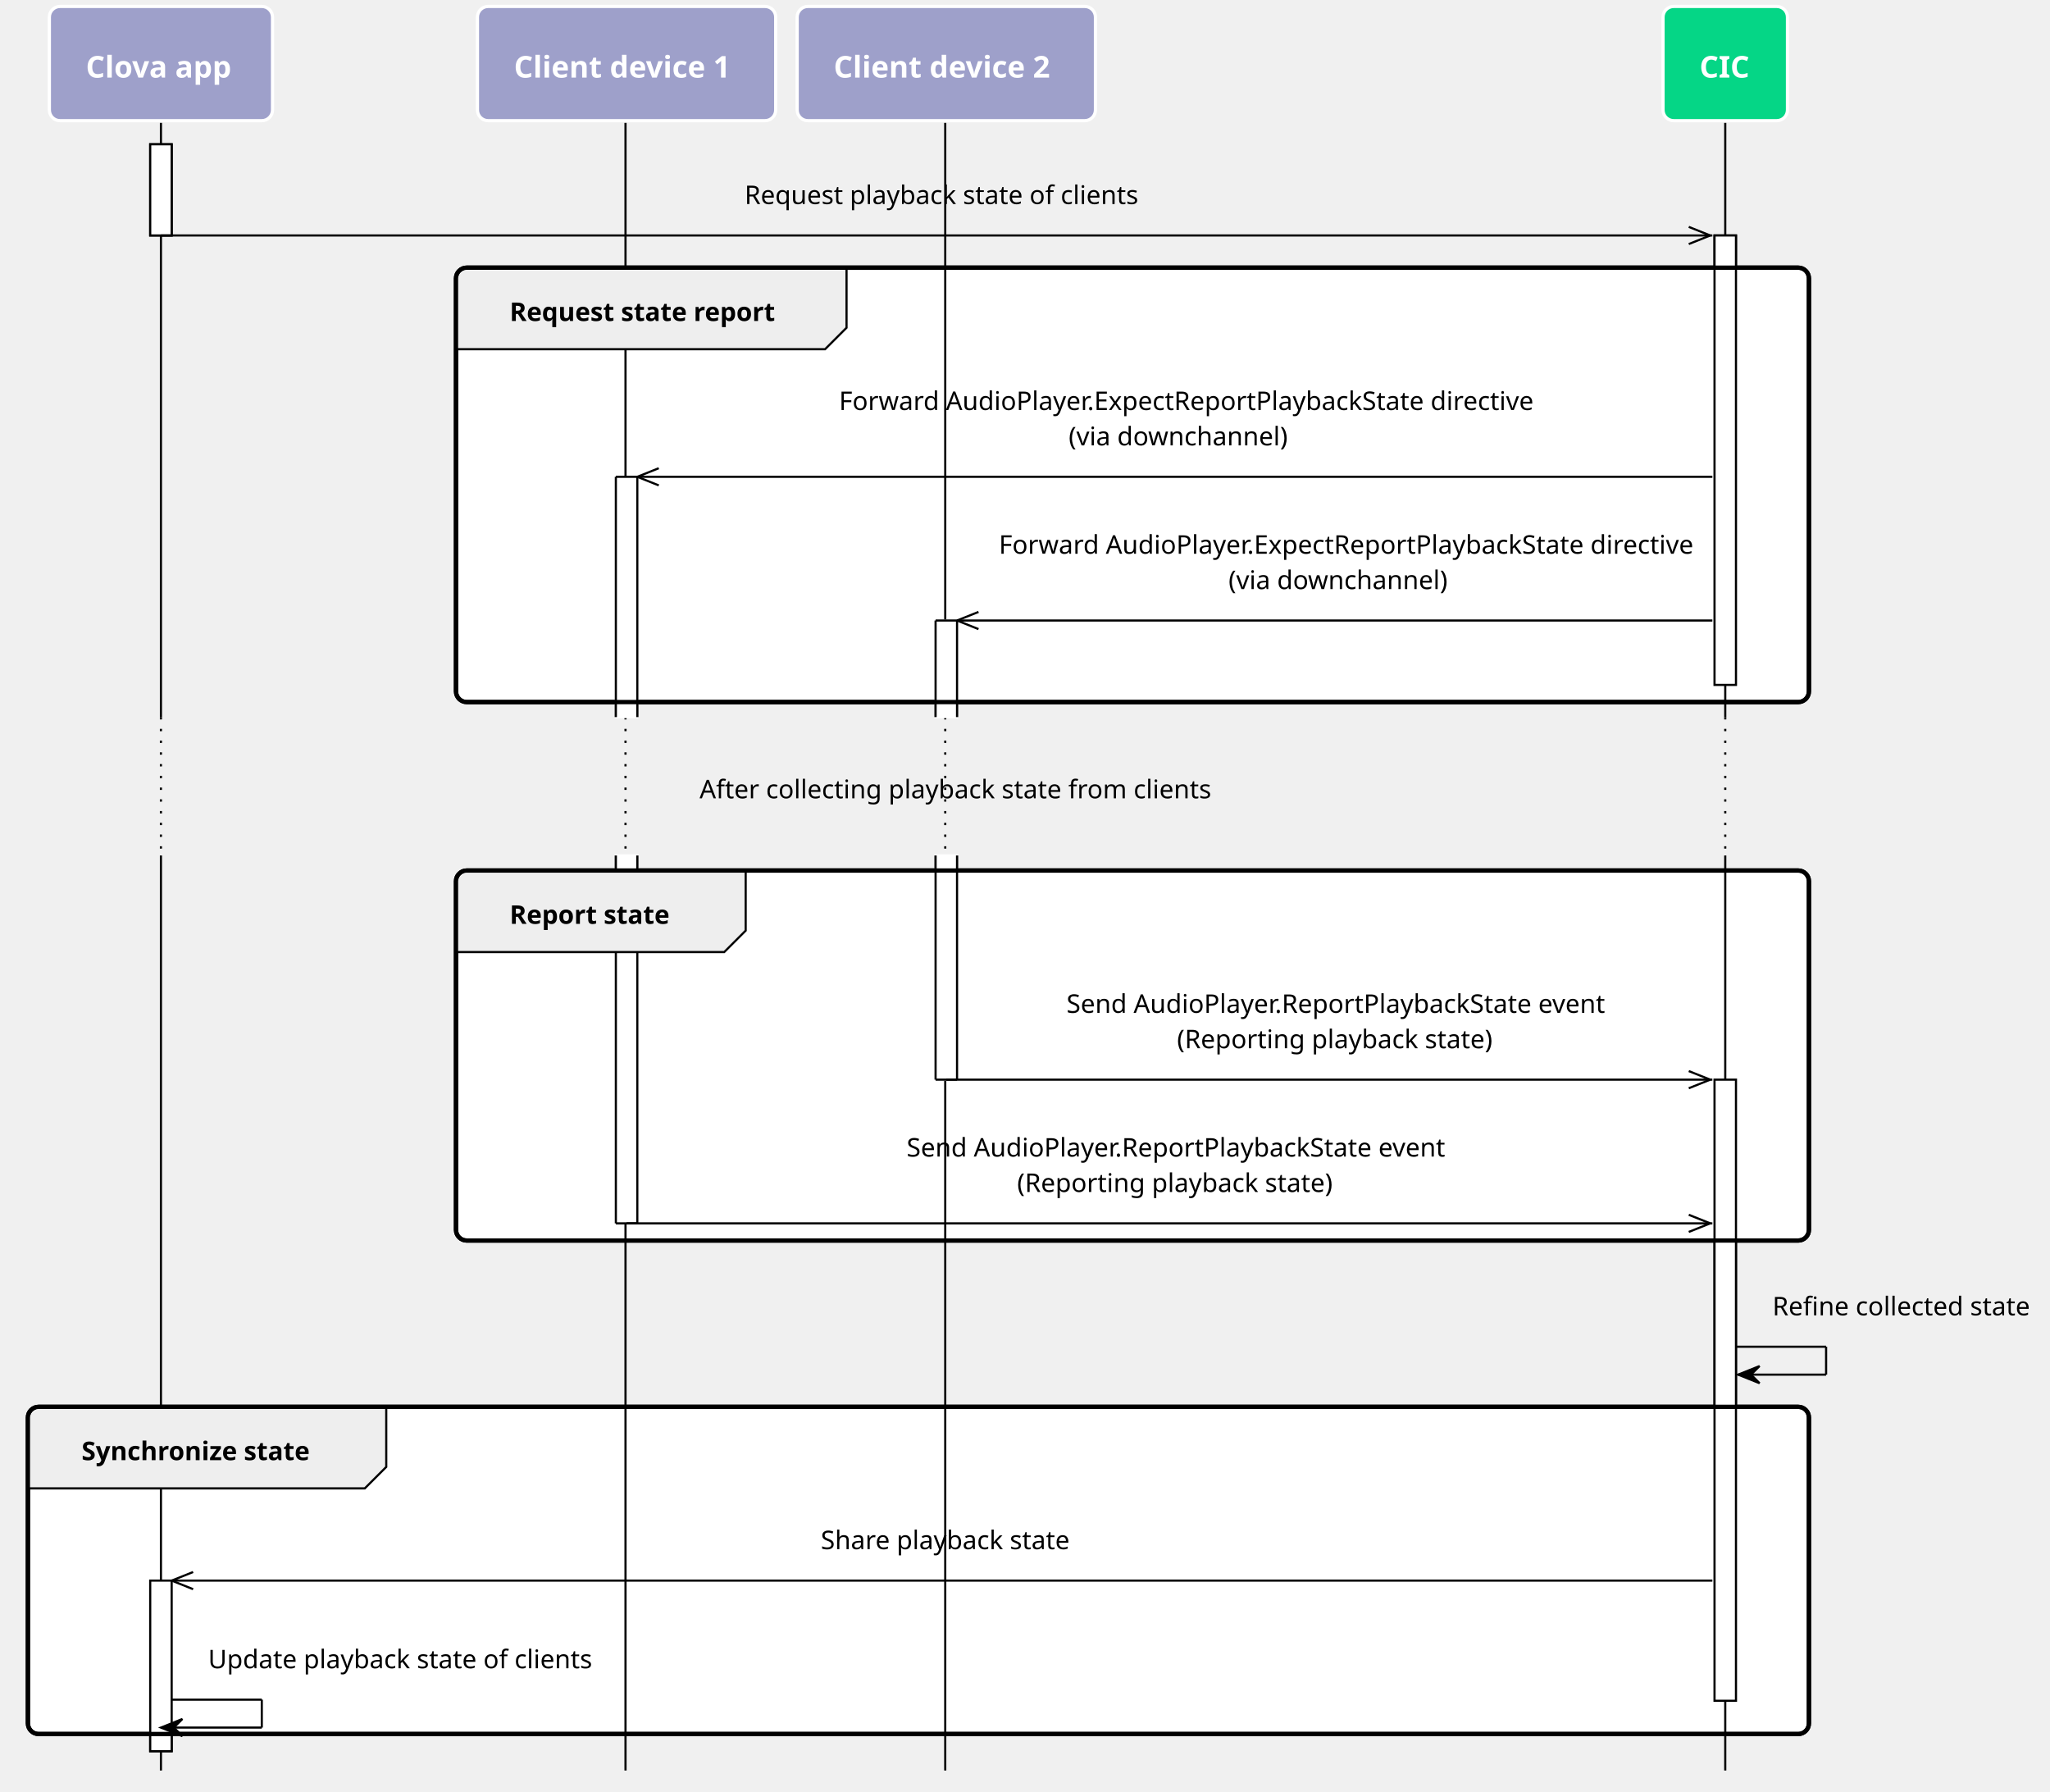
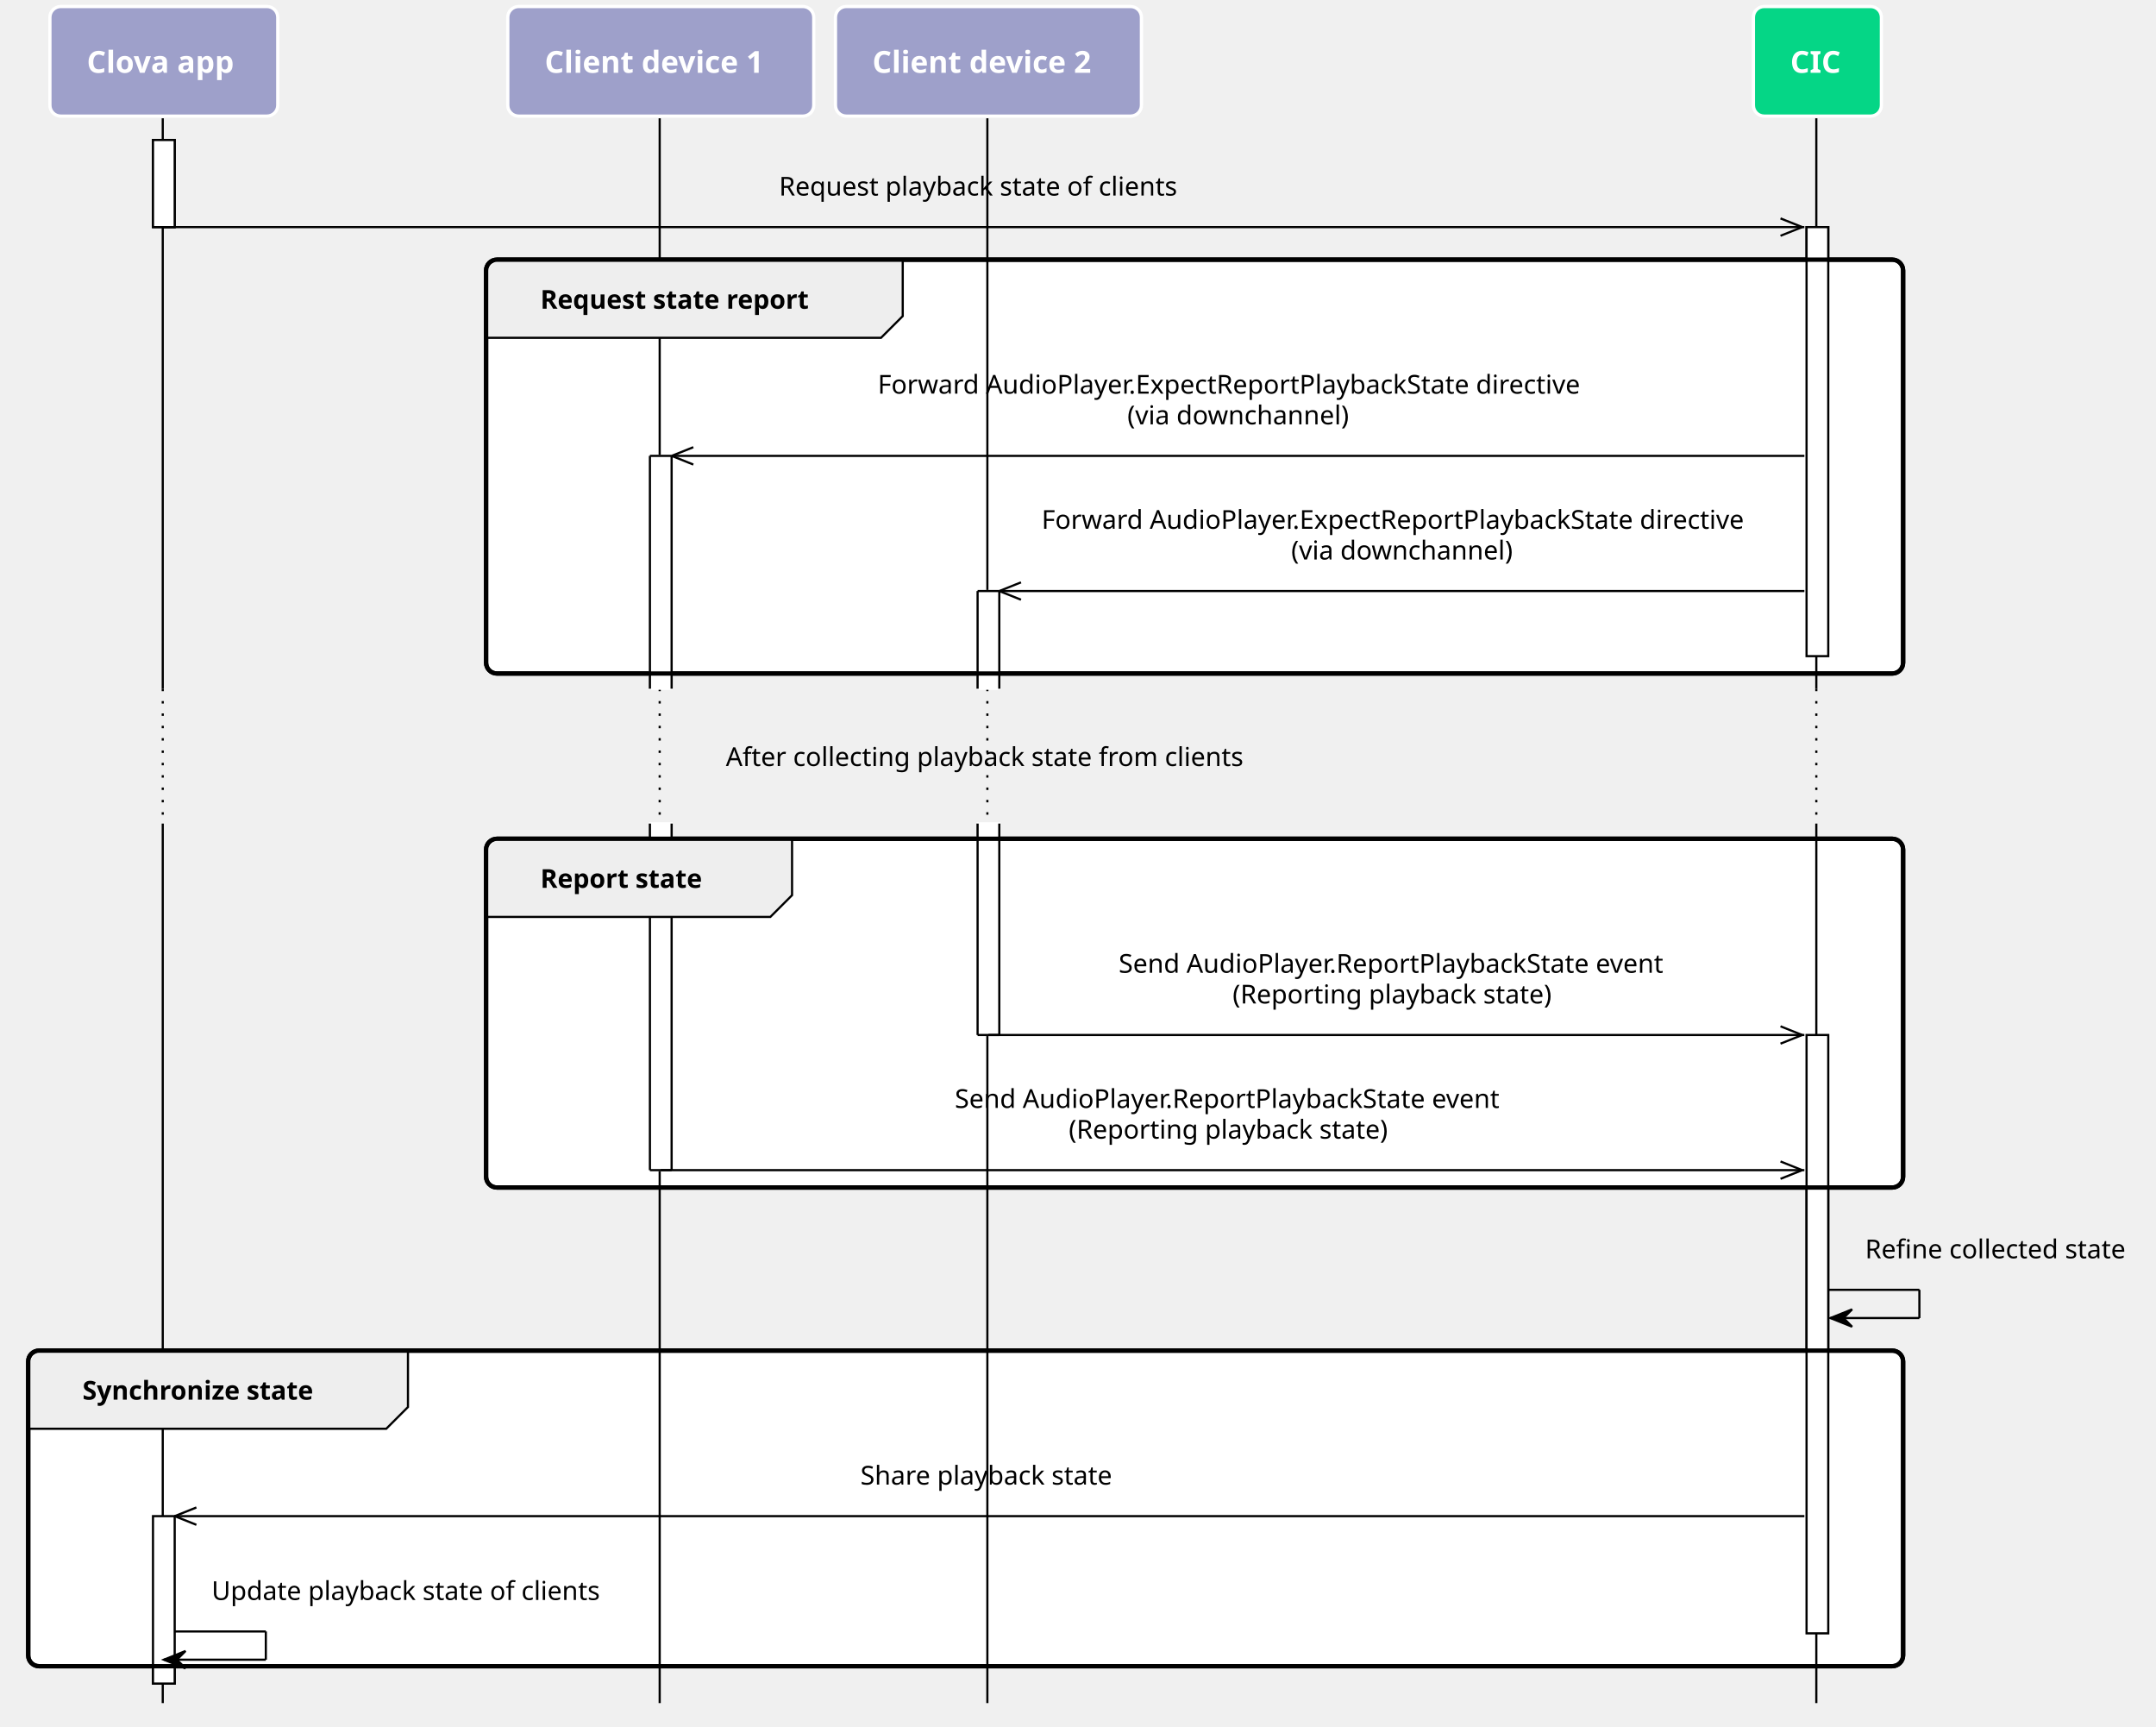
- <svg xmlns="http://www.w3.org/2000/svg" contentScriptType="application/ecmascript" contentStyleType="text/css" height="763.946px" preserveAspectRatio="none" style="width:873px;height:763px;" version="1.1" viewBox="0 0 873 763" width="873.603px" zoomAndPan="magnify">
+ <svg xmlns="http://www.w3.org/2000/svg" contentScriptType="application/ecmascript" contentStyleType="text/css" height="699.431px" preserveAspectRatio="none" style="width:873px;height:699px;" version="1.1" viewBox="0 0 873 699" width="873.41px" zoomAndPan="magnify">
  <defs />
  <g>
-     <rect fill="#FFFFFF" height="38.821" style="stroke: #000000; stroke-width: 0.914;" width="9.138" x="63.967" y="61.435" />
-     <rect fill="#FFFFFF" height="72.632" style="stroke: #000000; stroke-width: 0.914;" width="9.138" x="63.967" y="672.991" />
-     <rect fill="#FFFFFF" height="102.315" style="stroke: #FFFFFF; stroke-width: 0.914;" width="9.138" x="262.264" y="203.012" />
-     <line style="stroke: #000000; stroke-width: 0.914;" x1="262.264" x2="262.264" y1="203.012" y2="305.326" />
-     <line style="stroke: #000000; stroke-width: 0.914;" x1="271.402" x2="271.402" y1="203.012" y2="305.326" />
-     <line style="stroke: #000000; stroke-width: 0.914;" x1="262.264" x2="271.402" y1="203.012" y2="203.012" />
-     <rect fill="#FFFFFF" height="156.638" style="stroke: #FFFFFF; stroke-width: 0.914;" width="9.138" x="262.264" y="364.251" />
-     <line style="stroke: #000000; stroke-width: 0.914;" x1="262.264" x2="262.264" y1="364.251" y2="520.889" />
-     <line style="stroke: #000000; stroke-width: 0.914;" x1="271.402" x2="271.402" y1="364.251" y2="520.889" />
-     <line style="stroke: #000000; stroke-width: 0.914;" x1="262.264" x2="271.402" y1="520.889" y2="520.889" />
-     <rect fill="#FFFFFF" height="41.121" style="stroke: #FFFFFF; stroke-width: 0.914;" width="9.138" x="398.422" y="264.205" />
-     <line style="stroke: #000000; stroke-width: 0.914;" x1="398.422" x2="398.422" y1="264.205" y2="305.326" />
-     <line style="stroke: #000000; stroke-width: 0.914;" x1="407.56" x2="407.56" y1="264.205" y2="305.326" />
-     <line style="stroke: #000000; stroke-width: 0.914;" x1="398.422" x2="407.56" y1="264.205" y2="264.205" />
-     <rect fill="#FFFFFF" height="95.445" style="stroke: #FFFFFF; stroke-width: 0.914;" width="9.138" x="398.422" y="364.251" />
-     <line style="stroke: #000000; stroke-width: 0.914;" x1="398.422" x2="398.422" y1="364.251" y2="459.696" />
-     <line style="stroke: #000000; stroke-width: 0.914;" x1="407.56" x2="407.56" y1="364.251" y2="459.696" />
-     <line style="stroke: #000000; stroke-width: 0.914;" x1="398.422" x2="407.56" y1="459.696" y2="459.696" />
-     <rect fill="#FFFFFF" height="191.363" style="stroke: #000000; stroke-width: 0.914;" width="9.138" x="730.135" y="100.256" />
-     <rect fill="#FFFFFF" height="264.468" style="stroke: #000000; stroke-width: 0.914;" width="9.138" x="730.135" y="459.696" />
-     <rect fill="#FFFFFF" height="184.966" rx="4.569" ry="4.569" style="stroke: #000000; stroke-width: 1.828;" width="576.158" x="194.185" y="113.963" />
-     <rect fill="#FFFFFF" height="157.552" rx="4.569" ry="4.569" style="stroke: #000000; stroke-width: 1.828;" width="576.158" x="194.185" y="370.648" />
-     <rect fill="#FFFFFF" height="139.308" rx="4.569" ry="4.569" style="stroke: #000000; stroke-width: 1.828;" width="758.463" x="11.88" y="599.004" />
-     <line style="stroke: #000000; stroke-width: 0.914;" x1="68.536" x2="68.536" y1="52.297" y2="305.326" />
-     <line style="stroke: #000000; stroke-width: 0.914; stroke-dasharray: 1.0,4.0;" x1="68.536" x2="68.536" y1="305.326" y2="364.251" />
-     <line style="stroke: #000000; stroke-width: 0.914;" x1="68.536" x2="68.536" y1="364.251" y2="753.847" />
-     <line style="stroke: #000000; stroke-width: 0.914;" x1="266.376" x2="266.376" y1="52.297" y2="305.326" />
-     <line style="stroke: #000000; stroke-width: 0.914; stroke-dasharray: 1.0,4.0;" x1="266.376" x2="266.376" y1="305.326" y2="364.251" />
-     <line style="stroke: #000000; stroke-width: 0.914;" x1="266.376" x2="266.376" y1="364.251" y2="753.847" />
-     <line style="stroke: #000000; stroke-width: 0.914;" x1="402.534" x2="402.534" y1="52.297" y2="305.326" />
-     <line style="stroke: #000000; stroke-width: 0.914; stroke-dasharray: 1.0,4.0;" x1="402.534" x2="402.534" y1="305.326" y2="364.251" />
-     <line style="stroke: #000000; stroke-width: 0.914;" x1="402.534" x2="402.534" y1="364.251" y2="753.847" />
-     <line style="stroke: #000000; stroke-width: 0.914;" x1="734.704" x2="734.704" y1="52.297" y2="305.326" />
-     <line style="stroke: #000000; stroke-width: 0.914; stroke-dasharray: 1.0,4.0;" x1="734.704" x2="734.704" y1="305.326" y2="364.251" />
-     <line style="stroke: #000000; stroke-width: 0.914;" x1="734.704" x2="734.704" y1="364.251" y2="753.847" />
-     <rect fill="#9EA0CA" height="48.642" rx="4.569" ry="4.569" style="stroke: #FFFFFF; stroke-width: 1.371;" width="95.036" x="21.018" y="2.741" />
-     <text fill="#FFFFFF" font-family="&quot;Malgun Gothic&quot;, sans-serif" font-size="12.793" font-weight="bold" lengthAdjust="spacingAndGlyphs" textLength="63.967" x="36.552" y="33.037">Clova app</text>
-     <rect fill="#9EA0CA" height="48.642" rx="4.569" ry="4.569" style="stroke: #FFFFFF; stroke-width: 1.371;" width="127.02" x="203.323" y="2.741" />
-     <text fill="#FFFFFF" font-family="&quot;Malgun Gothic&quot;, sans-serif" font-size="12.793" font-weight="bold" lengthAdjust="spacingAndGlyphs" textLength="95.95" x="218.858" y="33.037">Client device 1</text>
-     <rect fill="#9EA0CA" height="48.642" rx="4.569" ry="4.569" style="stroke: #FFFFFF; stroke-width: 1.371;" width="127.02" x="339.481" y="2.741" />
-     <text fill="#FFFFFF" font-family="&quot;Malgun Gothic&quot;, sans-serif" font-size="12.793" font-weight="bold" lengthAdjust="spacingAndGlyphs" textLength="95.95" x="355.016" y="33.037">Client device 2</text>
-     <rect fill="#05D686" height="48.642" rx="4.569" ry="4.569" style="stroke: #FFFFFF; stroke-width: 1.371;" width="53.001" x="708.203" y="2.741" />
-     <text fill="#FFFFFF" font-family="&quot;Malgun Gothic&quot;, sans-serif" font-size="12.793" font-weight="bold" lengthAdjust="spacingAndGlyphs" textLength="21.931" x="723.738" y="33.037">CIC</text>
-     <rect fill="#FFFFFF" height="38.821" style="stroke: #000000; stroke-width: 0.914;" width="9.138" x="63.967" y="61.435" />
-     <rect fill="#FFFFFF" height="72.632" style="stroke: #000000; stroke-width: 0.914;" width="9.138" x="63.967" y="672.991" />
-     <rect fill="#FFFFFF" height="102.315" style="stroke: #FFFFFF; stroke-width: 0.914;" width="9.138" x="262.264" y="203.012" />
-     <line style="stroke: #000000; stroke-width: 0.914;" x1="262.264" x2="262.264" y1="203.012" y2="305.326" />
-     <line style="stroke: #000000; stroke-width: 0.914;" x1="271.402" x2="271.402" y1="203.012" y2="305.326" />
-     <line style="stroke: #000000; stroke-width: 0.914;" x1="262.264" x2="271.402" y1="203.012" y2="203.012" />
-     <rect fill="#FFFFFF" height="156.638" style="stroke: #FFFFFF; stroke-width: 0.914;" width="9.138" x="262.264" y="364.251" />
-     <line style="stroke: #000000; stroke-width: 0.914;" x1="262.264" x2="262.264" y1="364.251" y2="520.889" />
-     <line style="stroke: #000000; stroke-width: 0.914;" x1="271.402" x2="271.402" y1="364.251" y2="520.889" />
-     <line style="stroke: #000000; stroke-width: 0.914;" x1="262.264" x2="271.402" y1="520.889" y2="520.889" />
-     <rect fill="#FFFFFF" height="41.121" style="stroke: #FFFFFF; stroke-width: 0.914;" width="9.138" x="398.422" y="264.205" />
-     <line style="stroke: #000000; stroke-width: 0.914;" x1="398.422" x2="398.422" y1="264.205" y2="305.326" />
-     <line style="stroke: #000000; stroke-width: 0.914;" x1="407.56" x2="407.56" y1="264.205" y2="305.326" />
-     <line style="stroke: #000000; stroke-width: 0.914;" x1="398.422" x2="407.56" y1="264.205" y2="264.205" />
-     <rect fill="#FFFFFF" height="95.445" style="stroke: #FFFFFF; stroke-width: 0.914;" width="9.138" x="398.422" y="364.251" />
-     <line style="stroke: #000000; stroke-width: 0.914;" x1="398.422" x2="398.422" y1="364.251" y2="459.696" />
-     <line style="stroke: #000000; stroke-width: 0.914;" x1="407.56" x2="407.56" y1="364.251" y2="459.696" />
-     <line style="stroke: #000000; stroke-width: 0.914;" x1="398.422" x2="407.56" y1="459.696" y2="459.696" />
-     <rect fill="#FFFFFF" height="191.363" style="stroke: #000000; stroke-width: 0.914;" width="9.138" x="730.135" y="100.256" />
-     <rect fill="#FFFFFF" height="264.468" style="stroke: #000000; stroke-width: 0.914;" width="9.138" x="730.135" y="459.696" />
-     <line style="stroke: #000000; stroke-width: 0.914;" x1="728.307" x2="719.169" y1="100.256" y2="96.601" />
-     <line style="stroke: #000000; stroke-width: 0.914;" x1="728.307" x2="719.169" y1="100.256" y2="103.911" />
-     <line style="stroke: #000000; stroke-width: 0.914;" x1="68.536" x2="729.221" y1="100.256" y2="100.256" />
-     <text fill="#000000" font-family="&quot;Malgun Gothic&quot;, sans-serif" font-size="10.966" lengthAdjust="spacingAndGlyphs" textLength="164.486" x="317.092" y="86.881">Request playback state of clients</text>
-     <path d="M198.754,113.963 L360.498,113.963 L360.498,139.55 L351.36,148.688 L194.185,148.688 L194.185,118.532 " fill="#EEEEEE" style="stroke: #000000; stroke-width: 0.914;" />
-     <rect fill="none" height="184.966" rx="4.569" ry="4.569" style="stroke: #000000; stroke-width: 1.828;" width="576.158" x="194.185" y="113.963" />
-     <text fill="#000000" font-family="&quot;Malgun Gothic&quot;, sans-serif" font-size="10.966" font-weight="bold" lengthAdjust="spacingAndGlyphs" textLength="106.916" x="217.03" y="136.667">Request state report</text>
-     <line style="stroke: #000000; stroke-width: 0.914;" x1="271.402" x2="280.54" y1="203.012" y2="199.356" />
-     <line style="stroke: #000000; stroke-width: 0.914;" x1="271.402" x2="280.54" y1="203.012" y2="206.667" />
-     <line style="stroke: #000000; stroke-width: 0.914;" x1="271.402" x2="729.221" y1="203.012" y2="203.012" />
-     <text fill="#000000" font-family="&quot;Malgun Gothic&quot;, sans-serif" font-size="10.966" lengthAdjust="spacingAndGlyphs" textLength="286.937" x="357.3" y="174.575">Forward AudioPlayer.ExpectReportPlaybackState directive</text>
-     <text fill="#000000" font-family="&quot;Malgun Gothic&quot;, sans-serif" font-size="10.966" lengthAdjust="spacingAndGlyphs" textLength="91.381" x="455.078" y="189.636">(via downchannel)</text>
-     <line style="stroke: #000000; stroke-width: 0.914;" x1="407.56" x2="416.698" y1="264.205" y2="260.55" />
-     <line style="stroke: #000000; stroke-width: 0.914;" x1="407.56" x2="416.698" y1="264.205" y2="267.86" />
-     <line style="stroke: #000000; stroke-width: 0.914;" x1="407.56" x2="729.221" y1="264.205" y2="264.205" />
-     <text fill="#000000" font-family="&quot;Malgun Gothic&quot;, sans-serif" font-size="10.966" lengthAdjust="spacingAndGlyphs" textLength="286.937" x="425.379" y="235.768">Forward AudioPlayer.ExpectReportPlaybackState directive</text>
-     <text fill="#000000" font-family="&quot;Malgun Gothic&quot;, sans-serif" font-size="10.966" lengthAdjust="spacingAndGlyphs" textLength="91.381" x="523.157" y="250.829">(via downchannel)</text>
-     <text fill="#000000" font-family="&quot;Malgun Gothic&quot;, sans-serif" font-size="10.966" lengthAdjust="spacingAndGlyphs" textLength="207.435" x="297.902" y="339.91">After collecting playback state from clients</text>
-     <path d="M198.754,370.648 L317.549,370.648 L317.549,396.234 L308.411,405.373 L194.185,405.373 L194.185,375.217 " fill="#EEEEEE" style="stroke: #000000; stroke-width: 0.914;" />
-     <rect fill="none" height="157.552" rx="4.569" ry="4.569" style="stroke: #000000; stroke-width: 1.828;" width="576.158" x="194.185" y="370.648" />
-     <text fill="#000000" font-family="&quot;Malgun Gothic&quot;, sans-serif" font-size="10.966" font-weight="bold" lengthAdjust="spacingAndGlyphs" textLength="63.967" x="217.03" y="393.352">Report state</text>
-     <line style="stroke: #000000; stroke-width: 0.914;" x1="728.307" x2="719.169" y1="459.696" y2="456.041" />
-     <line style="stroke: #000000; stroke-width: 0.914;" x1="728.307" x2="719.169" y1="459.696" y2="463.351" />
-     <line style="stroke: #000000; stroke-width: 0.914;" x1="402.991" x2="729.221" y1="459.696" y2="459.696" />
-     <text fill="#000000" font-family="&quot;Malgun Gothic&quot;, sans-serif" font-size="10.966" lengthAdjust="spacingAndGlyphs" textLength="224.798" x="454.164" y="431.259">Send AudioPlayer.ReportPlaybackState event</text>
-     <text fill="#000000" font-family="&quot;Malgun Gothic&quot;, sans-serif" font-size="10.966" lengthAdjust="spacingAndGlyphs" textLength="130.675" x="501.225" y="446.321">(Reporting playback state)</text>
-     <line style="stroke: #000000; stroke-width: 0.914;" x1="728.307" x2="719.169" y1="520.889" y2="517.234" />
-     <line style="stroke: #000000; stroke-width: 0.914;" x1="728.307" x2="719.169" y1="520.889" y2="524.544" />
-     <line style="stroke: #000000; stroke-width: 0.914;" x1="266.833" x2="729.221" y1="520.889" y2="520.889" />
-     <text fill="#000000" font-family="&quot;Malgun Gothic&quot;, sans-serif" font-size="10.966" lengthAdjust="spacingAndGlyphs" textLength="224.798" x="386.085" y="492.452">Send AudioPlayer.ReportPlaybackState event</text>
-     <text fill="#000000" font-family="&quot;Malgun Gothic&quot;, sans-serif" font-size="10.966" lengthAdjust="spacingAndGlyphs" textLength="130.675" x="433.146" y="507.514">(Reporting playback state)</text>
-     <line style="stroke: #000000; stroke-width: 0.914;" x1="739.273" x2="777.653" y1="573.417" y2="573.417" />
-     <line style="stroke: #000000; stroke-width: 0.914;" x1="777.653" x2="777.653" y1="573.417" y2="585.297" />
-     <line style="stroke: #000000; stroke-width: 0.914;" x1="740.187" x2="777.653" y1="585.297" y2="585.297" />
-     <polygon fill="#000000" points="749.325,581.642,740.187,585.297,749.325,588.952,745.67,585.297" style="stroke: #000000; stroke-width: 0.914;" />
-     <text fill="#000000" font-family="&quot;Malgun Gothic&quot;, sans-serif" font-size="10.966" lengthAdjust="spacingAndGlyphs" textLength="107.83" x="754.808" y="560.042">Refine collected state</text>
-     <path d="M16.449,599.004 L164.486,599.004 L164.486,624.591 L155.348,633.729 L11.88,633.729 L11.88,603.573 " fill="#EEEEEE" style="stroke: #000000; stroke-width: 0.914;" />
-     <rect fill="none" height="139.308" rx="4.569" ry="4.569" style="stroke: #000000; stroke-width: 1.828;" width="758.463" x="11.88" y="599.004" />
-     <text fill="#000000" font-family="&quot;Malgun Gothic&quot;, sans-serif" font-size="10.966" font-weight="bold" lengthAdjust="spacingAndGlyphs" textLength="93.209" x="34.725" y="621.708">Synchronize state</text>
-     <line style="stroke: #000000; stroke-width: 0.914;" x1="73.105" x2="82.243" y1="672.991" y2="669.335" />
-     <line style="stroke: #000000; stroke-width: 0.914;" x1="73.105" x2="82.243" y1="672.991" y2="676.646" />
-     <line style="stroke: #000000; stroke-width: 0.914;" x1="73.105" x2="729.221" y1="672.991" y2="672.991" />
-     <text fill="#000000" font-family="&quot;Malgun Gothic&quot;, sans-serif" font-size="10.966" lengthAdjust="spacingAndGlyphs" textLength="104.174" x="349.533" y="659.615">Share playback state</text>
-     <line style="stroke: #000000; stroke-width: 0.914;" x1="73.105" x2="111.485" y1="723.691" y2="723.691" />
-     <line style="stroke: #000000; stroke-width: 0.914;" x1="111.485" x2="111.485" y1="723.691" y2="735.571" />
-     <line style="stroke: #000000; stroke-width: 0.914;" x1="68.536" x2="111.485" y1="735.571" y2="735.571" />
-     <polygon fill="#000000" points="77.674,731.915,68.536,735.571,77.674,739.226,74.019,735.571" style="stroke: #000000; stroke-width: 0.914;" />
-     <text fill="#000000" font-family="&quot;Malgun Gothic&quot;, sans-serif" font-size="10.966" lengthAdjust="spacingAndGlyphs" textLength="158.089" x="88.64" y="710.316">Update playback state of clients</text>
+     <rect fill="#FFFFFF" height="35.264" style="stroke: #000000; stroke-width: 0.879;" width="8.787" x="61.947" y="56.665" />
+     <rect fill="#FFFFFF" height="67.775" style="stroke: #000000; stroke-width: 0.879;" width="8.787" x="61.947" y="613.742" />
+     <rect fill="#FFFFFF" height="94.252" style="stroke: #FFFFFF; stroke-width: 0.879;" width="8.787" x="263.165" y="184.54" />
+     <line style="stroke: #000000; stroke-width: 0.879;" x1="263.165" x2="263.165" y1="184.54" y2="278.793" />
+     <line style="stroke: #000000; stroke-width: 0.879;" x1="271.952" x2="271.952" y1="184.54" y2="278.793" />
+     <line style="stroke: #000000; stroke-width: 0.879;" x1="263.165" x2="271.952" y1="184.54" y2="184.54" />
+     <rect fill="#FFFFFF" height="140.294" style="stroke: #FFFFFF; stroke-width: 0.879;" width="8.787" x="263.165" y="333.388" />
+     <line style="stroke: #000000; stroke-width: 0.879;" x1="263.165" x2="263.165" y1="333.388" y2="473.682" />
+     <line style="stroke: #000000; stroke-width: 0.879;" x1="271.952" x2="271.952" y1="333.388" y2="473.682" />
+     <line style="stroke: #000000; stroke-width: 0.879;" x1="263.165" x2="271.952" y1="473.682" y2="473.682" />
+     <rect fill="#FFFFFF" height="39.541" style="stroke: #FFFFFF; stroke-width: 0.879;" width="8.787" x="395.846" y="239.252" />
+     <line style="stroke: #000000; stroke-width: 0.879;" x1="395.846" x2="395.846" y1="239.252" y2="278.793" />
+     <line style="stroke: #000000; stroke-width: 0.879;" x1="404.633" x2="404.633" y1="239.252" y2="278.793" />
+     <line style="stroke: #000000; stroke-width: 0.879;" x1="395.846" x2="404.633" y1="239.252" y2="239.252" />
+     <rect fill="#FFFFFF" height="85.582" style="stroke: #FFFFFF; stroke-width: 0.879;" width="8.787" x="395.846" y="333.388" />
+     <line style="stroke: #000000; stroke-width: 0.879;" x1="395.846" x2="395.846" y1="333.388" y2="418.97" />
+     <line style="stroke: #000000; stroke-width: 0.879;" x1="404.633" x2="404.633" y1="333.388" y2="418.97" />
+     <line style="stroke: #000000; stroke-width: 0.879;" x1="395.846" x2="404.633" y1="418.97" y2="418.97" />
+     <rect fill="#FFFFFF" height="173.684" style="stroke: #000000; stroke-width: 0.879;" width="8.787" x="731.503" y="91.929" />
+     <rect fill="#FFFFFF" height="242.221" style="stroke: #000000; stroke-width: 0.879;" width="8.787" x="731.503" y="418.97" />
+     <rect fill="#FFFFFF" height="167.533" rx="4.393" ry="4.393" style="stroke: #000000; stroke-width: 1.757;" width="573.779" x="196.825" y="105.109" />
+     <rect fill="#FFFFFF" height="141.173" rx="4.393" ry="4.393" style="stroke: #000000; stroke-width: 1.757;" width="573.779" x="196.825" y="339.538" />
+     <rect fill="#FFFFFF" height="127.759" rx="4.393" ry="4.393" style="stroke: #000000; stroke-width: 1.757;" width="759.181" x="11.423" y="546.729" />
+     <line style="stroke: #000000; stroke-width: 0.879;" x1="65.901" x2="65.901" y1="47.878" y2="278.793" />
+     <line style="stroke: #000000; stroke-width: 0.879; stroke-dasharray: 1.0,4.0;" x1="65.901" x2="65.901" y1="278.793" y2="333.388" />
+     <line style="stroke: #000000; stroke-width: 0.879;" x1="65.901" x2="65.901" y1="333.388" y2="689.426" />
+     <line style="stroke: #000000; stroke-width: 0.879;" x1="267.119" x2="267.119" y1="47.878" y2="278.793" />
+     <line style="stroke: #000000; stroke-width: 0.879; stroke-dasharray: 1.0,4.0;" x1="267.119" x2="267.119" y1="278.793" y2="333.388" />
+     <line style="stroke: #000000; stroke-width: 0.879;" x1="267.119" x2="267.119" y1="333.388" y2="689.426" />
+     <line style="stroke: #000000; stroke-width: 0.879;" x1="399.8" x2="399.8" y1="47.878" y2="278.793" />
+     <line style="stroke: #000000; stroke-width: 0.879; stroke-dasharray: 1.0,4.0;" x1="399.8" x2="399.8" y1="278.793" y2="333.388" />
+     <line style="stroke: #000000; stroke-width: 0.879;" x1="399.8" x2="399.8" y1="333.388" y2="689.426" />
+     <line style="stroke: #000000; stroke-width: 0.879;" x1="735.457" x2="735.457" y1="47.878" y2="278.793" />
+     <line style="stroke: #000000; stroke-width: 0.879; stroke-dasharray: 1.0,4.0;" x1="735.457" x2="735.457" y1="278.793" y2="333.388" />
+     <line style="stroke: #000000; stroke-width: 0.879;" x1="735.457" x2="735.457" y1="333.388" y2="689.426" />
+     <rect fill="#9EA0CA" height="44.363" rx="4.393" ry="4.393" style="stroke: #FFFFFF; stroke-width: 1.318;" width="92.262" x="20.21" y="2.636" />
+     <text fill="#FFFFFF" font-family="&quot;Malgun Gothic&quot;, sans-serif" font-size="12.302" font-weight="bold" lengthAdjust="spacingAndGlyphs" textLength="62.386" x="35.147" y="29.467">Clova app</text>
+     <rect fill="#9EA0CA" height="44.363" rx="4.393" ry="4.393" style="stroke: #FFFFFF; stroke-width: 1.318;" width="123.894" x="205.612" y="2.636" />
+     <text fill="#FFFFFF" font-family="&quot;Malgun Gothic&quot;, sans-serif" font-size="12.302" font-weight="bold" lengthAdjust="spacingAndGlyphs" textLength="94.019" x="220.549" y="29.467">Client device 1</text>
+     <rect fill="#9EA0CA" height="44.363" rx="4.393" ry="4.393" style="stroke: #FFFFFF; stroke-width: 1.318;" width="123.894" x="338.293" y="2.636" />
+     <text fill="#FFFFFF" font-family="&quot;Malgun Gothic&quot;, sans-serif" font-size="12.302" font-weight="bold" lengthAdjust="spacingAndGlyphs" textLength="94.019" x="353.23" y="29.467">Client device 2</text>
+     <rect fill="#05D686" height="44.363" rx="4.393" ry="4.393" style="stroke: #FFFFFF; stroke-width: 1.318;" width="51.842" x="709.975" y="2.636" />
+     <text fill="#FFFFFF" font-family="&quot;Malgun Gothic&quot;, sans-serif" font-size="12.302" font-weight="bold" lengthAdjust="spacingAndGlyphs" textLength="21.967" x="724.913" y="29.467">CIC</text>
+     <rect fill="#FFFFFF" height="35.264" style="stroke: #000000; stroke-width: 0.879;" width="8.787" x="61.947" y="56.665" />
+     <rect fill="#FFFFFF" height="67.775" style="stroke: #000000; stroke-width: 0.879;" width="8.787" x="61.947" y="613.742" />
+     <rect fill="#FFFFFF" height="94.252" style="stroke: #FFFFFF; stroke-width: 0.879;" width="8.787" x="263.165" y="184.54" />
+     <line style="stroke: #000000; stroke-width: 0.879;" x1="263.165" x2="263.165" y1="184.54" y2="278.793" />
+     <line style="stroke: #000000; stroke-width: 0.879;" x1="271.952" x2="271.952" y1="184.54" y2="278.793" />
+     <line style="stroke: #000000; stroke-width: 0.879;" x1="263.165" x2="271.952" y1="184.54" y2="184.54" />
+     <rect fill="#FFFFFF" height="140.294" style="stroke: #FFFFFF; stroke-width: 0.879;" width="8.787" x="263.165" y="333.388" />
+     <line style="stroke: #000000; stroke-width: 0.879;" x1="263.165" x2="263.165" y1="333.388" y2="473.682" />
+     <line style="stroke: #000000; stroke-width: 0.879;" x1="271.952" x2="271.952" y1="333.388" y2="473.682" />
+     <line style="stroke: #000000; stroke-width: 0.879;" x1="263.165" x2="271.952" y1="473.682" y2="473.682" />
+     <rect fill="#FFFFFF" height="39.541" style="stroke: #FFFFFF; stroke-width: 0.879;" width="8.787" x="395.846" y="239.252" />
+     <line style="stroke: #000000; stroke-width: 0.879;" x1="395.846" x2="395.846" y1="239.252" y2="278.793" />
+     <line style="stroke: #000000; stroke-width: 0.879;" x1="404.633" x2="404.633" y1="239.252" y2="278.793" />
+     <line style="stroke: #000000; stroke-width: 0.879;" x1="395.846" x2="404.633" y1="239.252" y2="239.252" />
+     <rect fill="#FFFFFF" height="85.582" style="stroke: #FFFFFF; stroke-width: 0.879;" width="8.787" x="395.846" y="333.388" />
+     <line style="stroke: #000000; stroke-width: 0.879;" x1="395.846" x2="395.846" y1="333.388" y2="418.97" />
+     <line style="stroke: #000000; stroke-width: 0.879;" x1="404.633" x2="404.633" y1="333.388" y2="418.97" />
+     <line style="stroke: #000000; stroke-width: 0.879;" x1="395.846" x2="404.633" y1="418.97" y2="418.97" />
+     <rect fill="#FFFFFF" height="173.684" style="stroke: #000000; stroke-width: 0.879;" width="8.787" x="731.503" y="91.929" />
+     <rect fill="#FFFFFF" height="242.221" style="stroke: #000000; stroke-width: 0.879;" width="8.787" x="731.503" y="418.97" />
+     <line style="stroke: #000000; stroke-width: 0.879;" x1="729.745" x2="720.959" y1="91.929" y2="88.414" />
+     <line style="stroke: #000000; stroke-width: 0.879;" x1="729.745" x2="720.959" y1="91.929" y2="95.443" />
+     <line style="stroke: #000000; stroke-width: 0.879;" x1="66.341" x2="730.624" y1="91.929" y2="91.929" />
+     <text fill="#000000" font-family="&quot;Malgun Gothic&quot;, sans-serif" font-size="10.544" lengthAdjust="spacingAndGlyphs" textLength="166.95" x="315.447" y="79.16">Request playback state of clients</text>
+     <path d="M201.218,105.109 L365.532,105.109 L365.532,127.955 L356.745,136.742 L196.825,136.742 L196.825,109.502 " fill="#EEEEEE" style="stroke: #000000; stroke-width: 0.879;" />
+     <rect fill="none" height="167.533" rx="4.393" ry="4.393" style="stroke: #000000; stroke-width: 1.757;" width="573.779" x="196.825" y="105.109" />
+     <text fill="#000000" font-family="&quot;Malgun Gothic&quot;, sans-serif" font-size="10.544" font-weight="bold" lengthAdjust="spacingAndGlyphs" textLength="111.593" x="218.792" y="124.969">Request state report</text>
+     <line style="stroke: #000000; stroke-width: 0.879;" x1="271.952" x2="280.739" y1="184.54" y2="181.026" />
+     <line style="stroke: #000000; stroke-width: 0.879;" x1="271.952" x2="280.739" y1="184.54" y2="188.055" />
+     <line style="stroke: #000000; stroke-width: 0.879;" x1="271.952" x2="730.624" y1="184.54" y2="184.54" />
+     <text fill="#000000" font-family="&quot;Malgun Gothic&quot;, sans-serif" font-size="10.544" lengthAdjust="spacingAndGlyphs" textLength="292.601" x="355.427" y="159.354">Forward AudioPlayer.ExpectReportPlaybackState directive</text>
+     <text fill="#000000" font-family="&quot;Malgun Gothic&quot;, sans-serif" font-size="10.544" lengthAdjust="spacingAndGlyphs" textLength="90.504" x="456.475" y="171.772">(via downchannel)</text>
+     <line style="stroke: #000000; stroke-width: 0.879;" x1="404.633" x2="413.42" y1="239.252" y2="235.737" />
+     <line style="stroke: #000000; stroke-width: 0.879;" x1="404.633" x2="413.42" y1="239.252" y2="242.767" />
+     <line style="stroke: #000000; stroke-width: 0.879;" x1="404.633" x2="730.624" y1="239.252" y2="239.252" />
+     <text fill="#000000" font-family="&quot;Malgun Gothic&quot;, sans-serif" font-size="10.544" lengthAdjust="spacingAndGlyphs" textLength="292.601" x="421.767" y="214.065">Forward AudioPlayer.ExpectReportPlaybackState directive</text>
+     <text fill="#000000" font-family="&quot;Malgun Gothic&quot;, sans-serif" font-size="10.544" lengthAdjust="spacingAndGlyphs" textLength="90.504" x="522.816" y="226.484">(via downchannel)</text>
+     <text fill="#000000" font-family="&quot;Malgun Gothic&quot;, sans-serif" font-size="10.544" lengthAdjust="spacingAndGlyphs" textLength="214.398" x="293.919" y="310.075">After collecting playback state from clients</text>
+     <path d="M201.218,339.538 L320.719,339.538 L320.719,362.384 L311.932,371.171 L196.825,371.171 L196.825,343.932 " fill="#EEEEEE" style="stroke: #000000; stroke-width: 0.879;" />
+     <rect fill="none" height="141.173" rx="4.393" ry="4.393" style="stroke: #000000; stroke-width: 1.757;" width="573.779" x="196.825" y="339.538" />
+     <text fill="#000000" font-family="&quot;Malgun Gothic&quot;, sans-serif" font-size="10.544" font-weight="bold" lengthAdjust="spacingAndGlyphs" textLength="66.78" x="218.792" y="359.398">Report state</text>
+     <line style="stroke: #000000; stroke-width: 0.879;" x1="729.745" x2="720.959" y1="418.97" y2="415.455" />
+     <line style="stroke: #000000; stroke-width: 0.879;" x1="729.745" x2="720.959" y1="418.97" y2="422.485" />
+     <line style="stroke: #000000; stroke-width: 0.879;" x1="400.24" x2="730.624" y1="418.97" y2="418.97" />
+     <text fill="#000000" font-family="&quot;Malgun Gothic&quot;, sans-serif" font-size="10.544" lengthAdjust="spacingAndGlyphs" textLength="225.821" x="452.961" y="393.783">Send AudioPlayer.ReportPlaybackState event</text>
+     <text fill="#000000" font-family="&quot;Malgun Gothic&quot;, sans-serif" font-size="10.544" lengthAdjust="spacingAndGlyphs" textLength="133.56" x="499.091" y="406.202">(Reporting playback state)</text>
+     <line style="stroke: #000000; stroke-width: 0.879;" x1="729.745" x2="720.959" y1="473.682" y2="470.167" />
+     <line style="stroke: #000000; stroke-width: 0.879;" x1="729.745" x2="720.959" y1="473.682" y2="477.196" />
+     <line style="stroke: #000000; stroke-width: 0.879;" x1="267.559" x2="730.624" y1="473.682" y2="473.682" />
+     <text fill="#000000" font-family="&quot;Malgun Gothic&quot;, sans-serif" font-size="10.544" lengthAdjust="spacingAndGlyphs" textLength="225.821" x="386.62" y="448.495">Send AudioPlayer.ReportPlaybackState event</text>
+     <text fill="#000000" font-family="&quot;Malgun Gothic&quot;, sans-serif" font-size="10.544" lengthAdjust="spacingAndGlyphs" textLength="133.56" x="432.751" y="460.913">(Reporting playback state)</text>
+     <line style="stroke: #000000; stroke-width: 0.879;" x1="740.29" x2="777.194" y1="522.126" y2="522.126" />
+     <line style="stroke: #000000; stroke-width: 0.879;" x1="777.194" x2="777.194" y1="522.126" y2="533.549" />
+     <line style="stroke: #000000; stroke-width: 0.879;" x1="741.168" x2="777.194" y1="533.549" y2="533.549" />
+     <polygon fill="#000000" points="749.955,530.034,741.168,533.549,749.955,537.063,746.44,533.549" style="stroke: #000000; stroke-width: 0.879;" />
+     <text fill="#000000" font-family="&quot;Malgun Gothic&quot;, sans-serif" font-size="10.544" lengthAdjust="spacingAndGlyphs" textLength="108.078" x="755.227" y="509.358">Refine collected state</text>
+     <path d="M15.816,546.729 L165.192,546.729 L165.192,569.575 L156.405,578.361 L11.423,578.361 L11.423,551.122 " fill="#EEEEEE" style="stroke: #000000; stroke-width: 0.879;" />
+     <rect fill="none" height="127.759" rx="4.393" ry="4.393" style="stroke: #000000; stroke-width: 1.757;" width="759.181" x="11.423" y="546.729" />
+     <text fill="#000000" font-family="&quot;Malgun Gothic&quot;, sans-serif" font-size="10.544" font-weight="bold" lengthAdjust="spacingAndGlyphs" textLength="96.655" x="33.39" y="566.589">Synchronize state</text>
+     <line style="stroke: #000000; stroke-width: 0.879;" x1="70.734" x2="79.521" y1="613.742" y2="610.227" />
+     <line style="stroke: #000000; stroke-width: 0.879;" x1="70.734" x2="79.521" y1="613.742" y2="617.257" />
+     <line style="stroke: #000000; stroke-width: 0.879;" x1="70.734" x2="730.624" y1="613.742" y2="613.742" />
+     <text fill="#000000" font-family="&quot;Malgun Gothic&quot;, sans-serif" font-size="10.544" lengthAdjust="spacingAndGlyphs" textLength="105.442" x="348.397" y="600.974">Share playback state</text>
+     <line style="stroke: #000000; stroke-width: 0.879;" x1="70.734" x2="107.638" y1="660.429" y2="660.429" />
+     <line style="stroke: #000000; stroke-width: 0.879;" x1="107.638" x2="107.638" y1="660.429" y2="671.852" />
+     <line style="stroke: #000000; stroke-width: 0.879;" x1="66.341" x2="107.638" y1="671.852" y2="671.852" />
+     <polygon fill="#000000" points="75.127,668.337,66.341,671.852,75.127,675.367,71.613,671.852" style="stroke: #000000; stroke-width: 0.879;" />
+     <text fill="#000000" font-family="&quot;Malgun Gothic&quot;, sans-serif" font-size="10.544" lengthAdjust="spacingAndGlyphs" textLength="162.556" x="85.671" y="647.661">Update playback state of clients</text>
  </g>
</svg>
